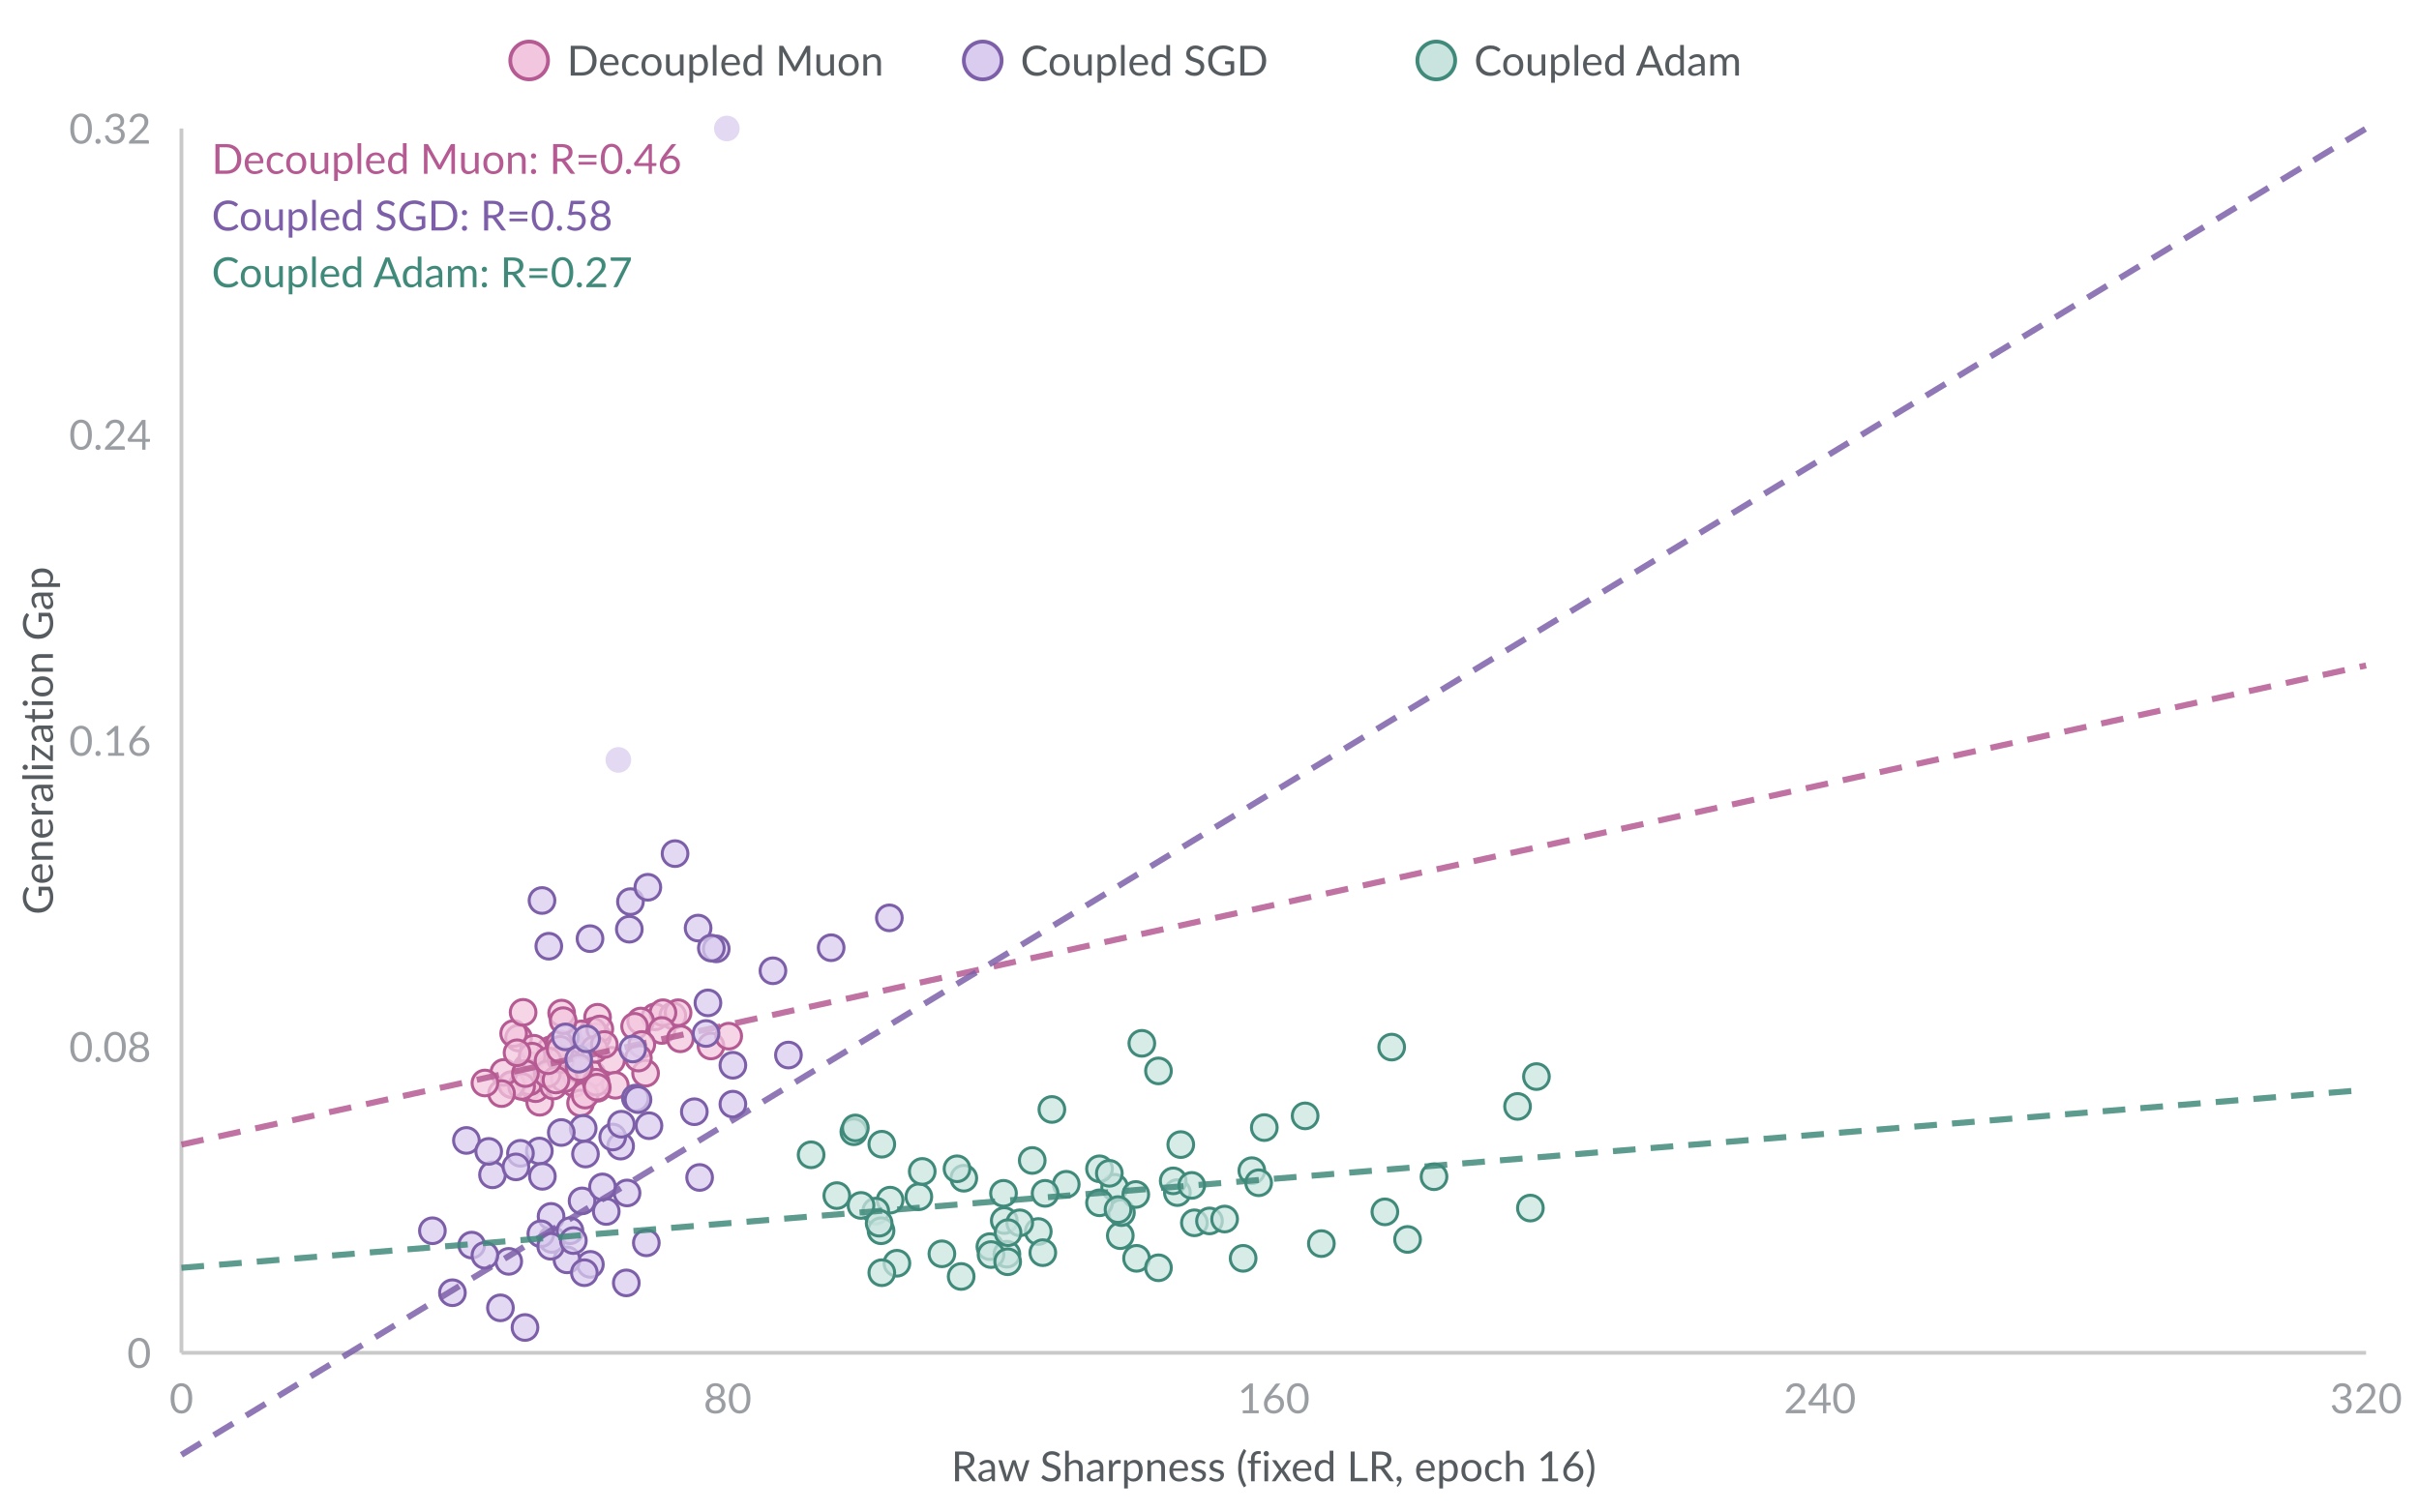
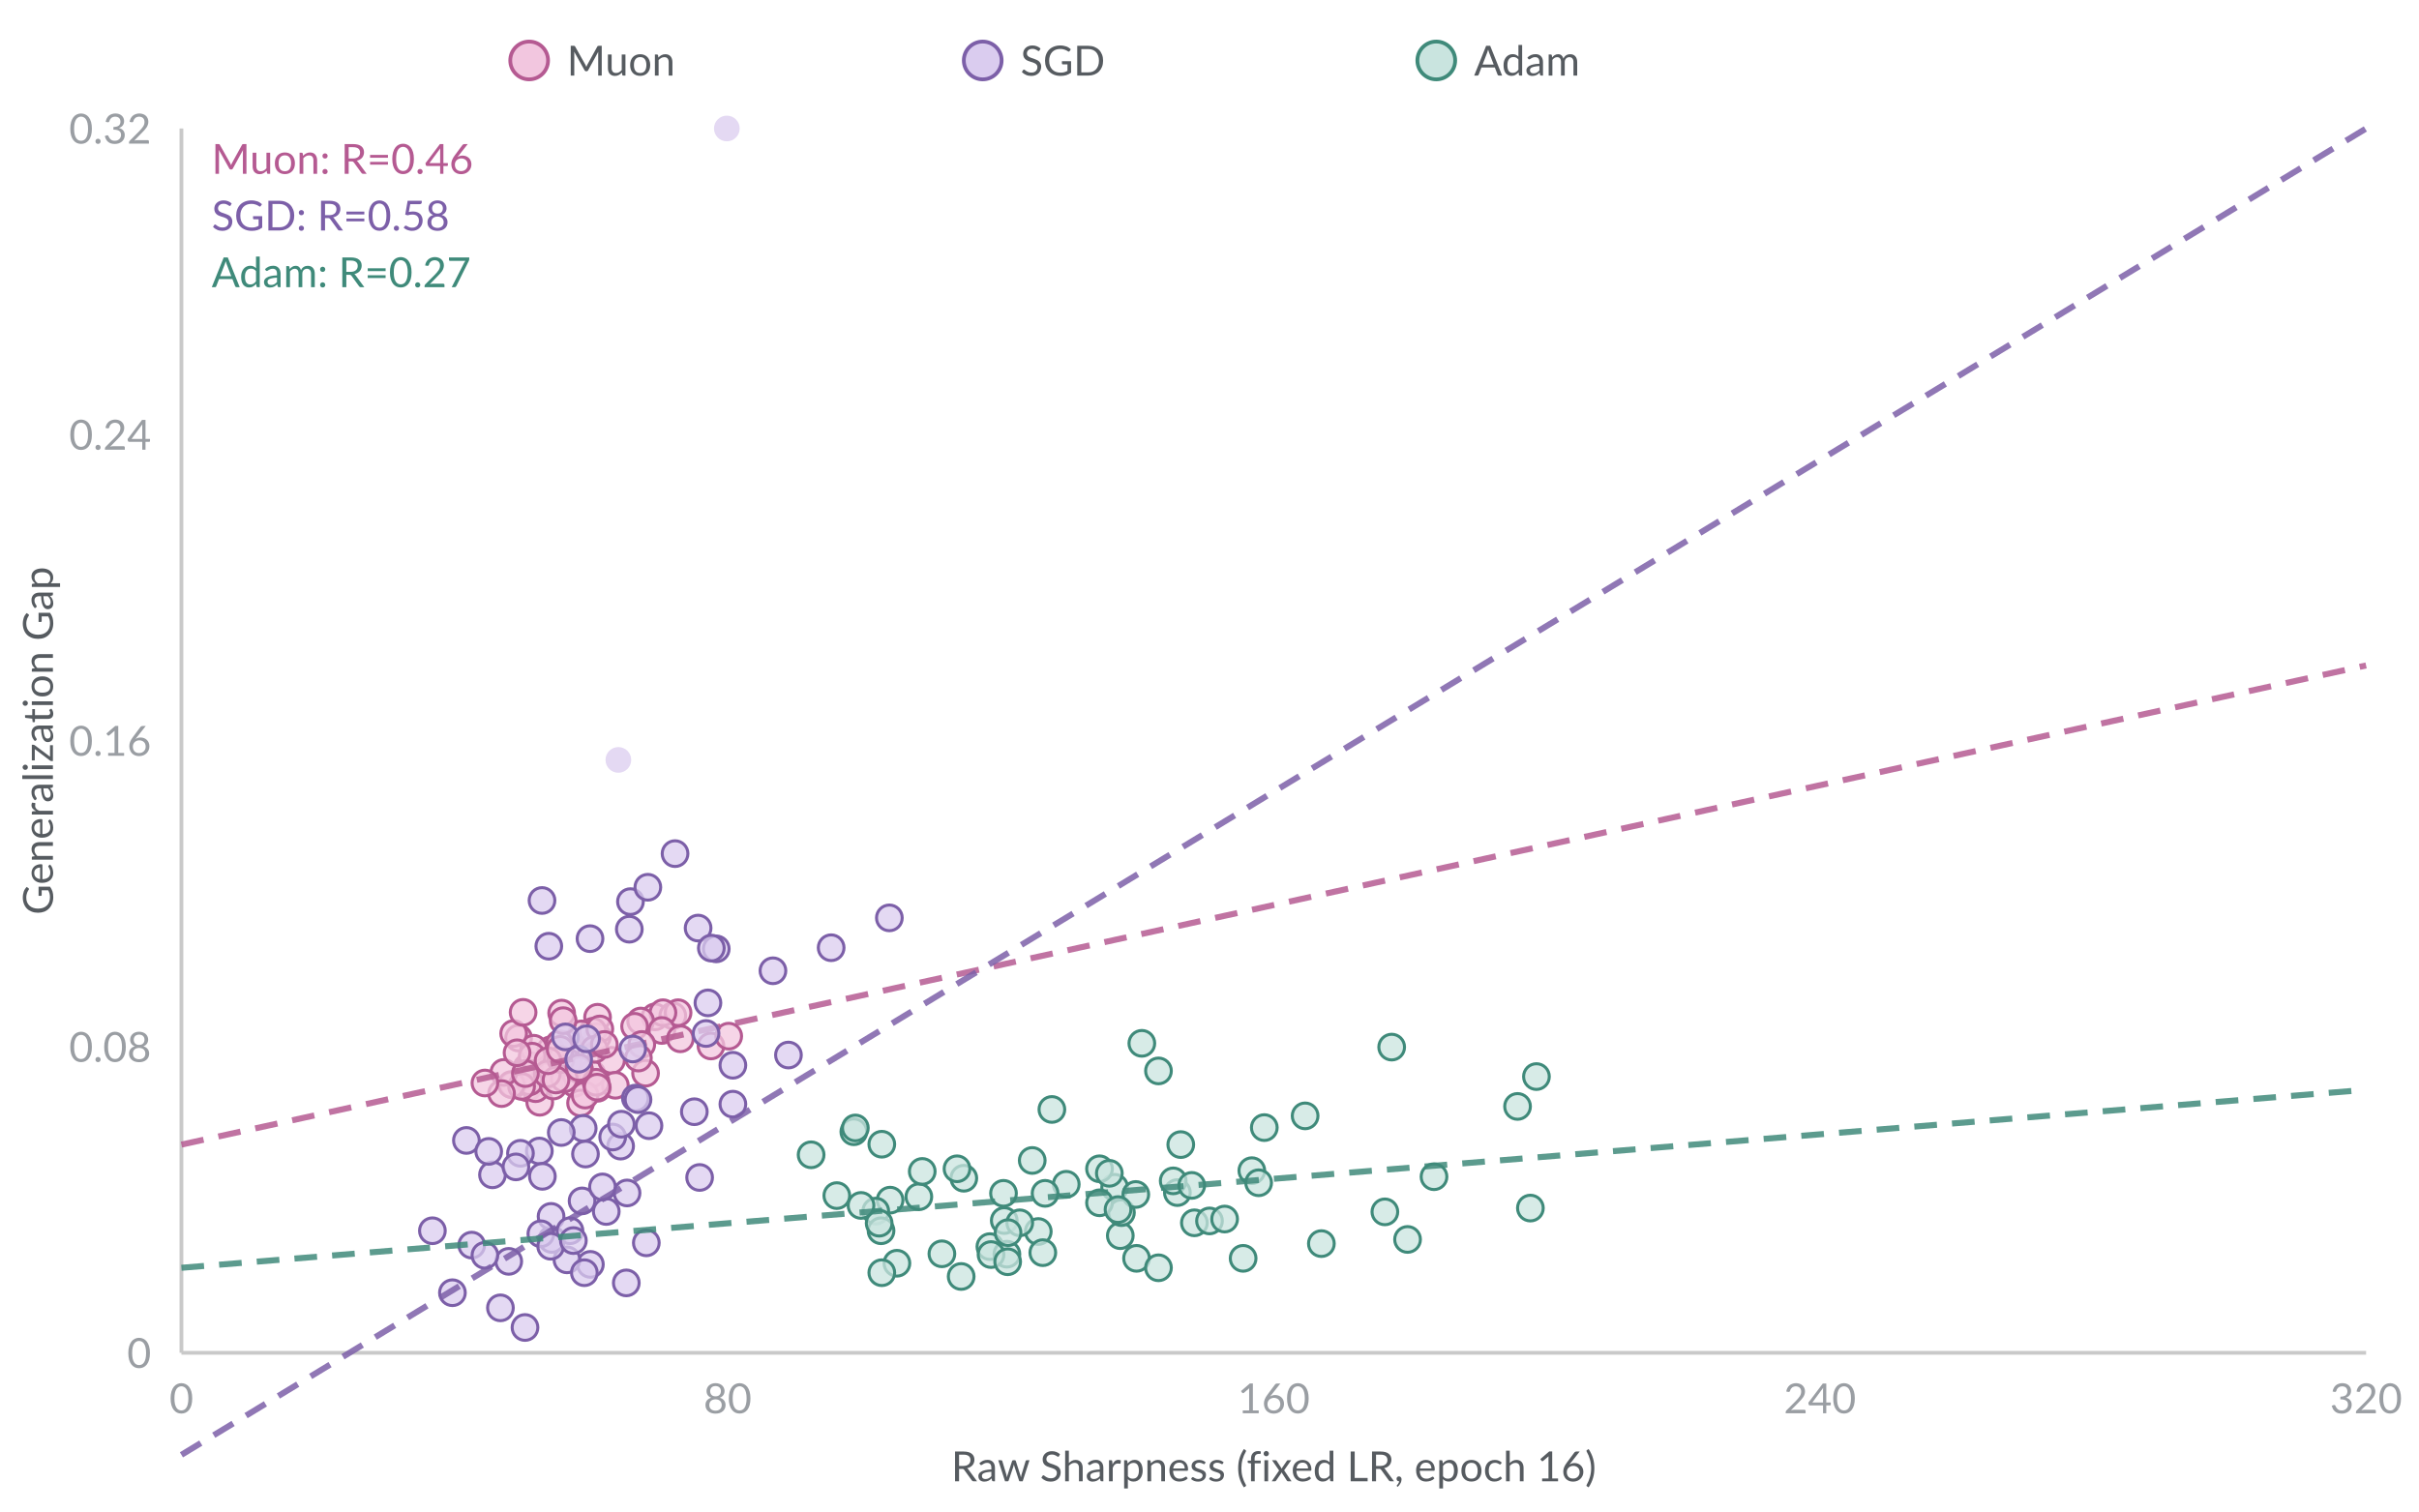
<svg xmlns="http://www.w3.org/2000/svg" viewBox="0 0 640 400" font-family="Lato, sans-serif" font-size="11">
  <line x1="48" y1="358" x2="626" y2="358" stroke="#c9c9c9" />
  <line x1="48" y1="34" x2="48" y2="358" stroke="#c9c9c9" />
  <text x="48.0" y="374" text-anchor="middle" fill="#9a9ea3">0</text>
  <text x="40" y="362.0" text-anchor="end" fill="#9a9ea3">0</text>
  <text x="192.5" y="374" text-anchor="middle" fill="#9a9ea3">80</text>
  <text x="40" y="281.0" text-anchor="end" fill="#9a9ea3">0.08</text>
  <text x="337.0" y="374" text-anchor="middle" fill="#9a9ea3">160</text>
  <text x="40" y="200.0" text-anchor="end" fill="#9a9ea3">0.16</text>
  <text x="481.5" y="374" text-anchor="middle" fill="#9a9ea3">240</text>
  <text x="40" y="119.0" text-anchor="end" fill="#9a9ea3">0.24</text>
  <text x="626.0" y="374" text-anchor="middle" fill="#9a9ea3">320</text>
  <text x="40" y="38.0" text-anchor="end" fill="#9a9ea3">0.32</text>
  <text x="337.0" y="392" text-anchor="middle" fill="#565B60">Raw Sharpness (fixed LR, epoch 16)</text>
  <text x="14" y="196.0" fill="#565B60" transform="rotate(-90 14 196.0)" text-anchor="middle">Generalization Gap</text>
  <circle cx="139.4" cy="282.5" r="3.4" fill="#F2C6DF" fill-opacity="0.75" stroke="#b55a92" stroke-width="0.8" />
  <circle cx="173.3" cy="269.1" r="3.4" fill="#F2C6DF" fill-opacity="0.75" stroke="#b55a92" stroke-width="0.8" />
  <circle cx="178.0" cy="268.8" r="3.4" fill="#F2C6DF" fill-opacity="0.75" stroke="#b55a92" stroke-width="0.8" />
  <circle cx="148.6" cy="268.1" r="3.4" fill="#F2C6DF" fill-opacity="0.75" stroke="#b55a92" stroke-width="0.8" />
  <circle cx="140.1" cy="281.9" r="3.4" fill="#F2C6DF" fill-opacity="0.75" stroke="#b55a92" stroke-width="0.8" />
  <circle cx="137.2" cy="274.7" r="3.4" fill="#F2C6DF" fill-opacity="0.75" stroke="#b55a92" stroke-width="0.8" />
  <circle cx="150.3" cy="276.4" r="3.4" fill="#F2C6DF" fill-opacity="0.75" stroke="#b55a92" stroke-width="0.8" />
  <circle cx="179.4" cy="268.0" r="3.4" fill="#F2C6DF" fill-opacity="0.75" stroke="#b55a92" stroke-width="0.8" />
  <circle cx="175.4" cy="268.0" r="3.4" fill="#F2C6DF" fill-opacity="0.75" stroke="#b55a92" stroke-width="0.8" />
  <circle cx="150.4" cy="281.2" r="3.4" fill="#F2C6DF" fill-opacity="0.75" stroke="#b55a92" stroke-width="0.8" />
  <circle cx="139.6" cy="287.9" r="3.4" fill="#F2C6DF" fill-opacity="0.75" stroke="#b55a92" stroke-width="0.8" />
  <circle cx="158.1" cy="288.0" r="3.4" fill="#F2C6DF" fill-opacity="0.75" stroke="#b55a92" stroke-width="0.8" />
  <circle cx="142.8" cy="291.7" r="3.4" fill="#F2C6DF" fill-opacity="0.75" stroke="#b55a92" stroke-width="0.8" />
  <circle cx="158.1" cy="269.2" r="3.4" fill="#F2C6DF" fill-opacity="0.75" stroke="#b55a92" stroke-width="0.8" />
  <circle cx="169.5" cy="270.2" r="3.4" fill="#F2C6DF" fill-opacity="0.75" stroke="#b55a92" stroke-width="0.8" />
  <circle cx="152.0" cy="286.7" r="3.4" fill="#F2C6DF" fill-opacity="0.75" stroke="#b55a92" stroke-width="0.8" />
  <circle cx="153.6" cy="291.9" r="3.4" fill="#F2C6DF" fill-opacity="0.75" stroke="#b55a92" stroke-width="0.8" />
  <circle cx="144.3" cy="284.7" r="3.4" fill="#F2C6DF" fill-opacity="0.75" stroke="#b55a92" stroke-width="0.8" />
  <circle cx="156.6" cy="284.2" r="3.4" fill="#F2C6DF" fill-opacity="0.75" stroke="#b55a92" stroke-width="0.8" />
  <circle cx="175.1" cy="272.7" r="3.4" fill="#F2C6DF" fill-opacity="0.75" stroke="#b55a92" stroke-width="0.8" />
  <circle cx="167.9" cy="271.6" r="3.4" fill="#F2C6DF" fill-opacity="0.75" stroke="#b55a92" stroke-width="0.8" />
  <circle cx="158.1" cy="274.3" r="3.4" fill="#F2C6DF" fill-opacity="0.75" stroke="#b55a92" stroke-width="0.8" />
  <circle cx="141.7" cy="288.1" r="3.4" fill="#F2C6DF" fill-opacity="0.75" stroke="#b55a92" stroke-width="0.8" />
  <circle cx="156.9" cy="272.9" r="3.4" fill="#F2C6DF" fill-opacity="0.75" stroke="#b55a92" stroke-width="0.8" />
  <circle cx="135.7" cy="287.1" r="3.4" fill="#F2C6DF" fill-opacity="0.75" stroke="#b55a92" stroke-width="0.8" />
  <circle cx="161.8" cy="280.6" r="3.4" fill="#F2C6DF" fill-opacity="0.75" stroke="#b55a92" stroke-width="0.8" />
  <circle cx="140.1" cy="286.3" r="3.4" fill="#F2C6DF" fill-opacity="0.75" stroke="#b55a92" stroke-width="0.8" />
  <circle cx="169.8" cy="276.4" r="3.4" fill="#F2C6DF" fill-opacity="0.75" stroke="#b55a92" stroke-width="0.8" />
  <circle cx="145.7" cy="277.8" r="3.4" fill="#F2C6DF" fill-opacity="0.75" stroke="#b55a92" stroke-width="0.8" />
  <circle cx="153.9" cy="273.6" r="3.4" fill="#F2C6DF" fill-opacity="0.75" stroke="#b55a92" stroke-width="0.8" />
  <circle cx="188.1" cy="276.8" r="3.4" fill="#F2C6DF" fill-opacity="0.75" stroke="#b55a92" stroke-width="0.8" />
  <circle cx="153.3" cy="283.1" r="3.4" fill="#F2C6DF" fill-opacity="0.75" stroke="#b55a92" stroke-width="0.8" />
  <circle cx="180.0" cy="274.9" r="3.4" fill="#F2C6DF" fill-opacity="0.75" stroke="#b55a92" stroke-width="0.8" />
  <circle cx="135.3" cy="287.0" r="3.4" fill="#F2C6DF" fill-opacity="0.75" stroke="#b55a92" stroke-width="0.8" />
  <circle cx="141.2" cy="277.4" r="3.4" fill="#F2C6DF" fill-opacity="0.75" stroke="#b55a92" stroke-width="0.8" />
  <circle cx="162.8" cy="287.2" r="3.4" fill="#F2C6DF" fill-opacity="0.75" stroke="#b55a92" stroke-width="0.8" />
  <circle cx="135.9" cy="273.5" r="3.4" fill="#F2C6DF" fill-opacity="0.75" stroke="#b55a92" stroke-width="0.8" />
  <circle cx="154.8" cy="289.8" r="3.4" fill="#F2C6DF" fill-opacity="0.75" stroke="#b55a92" stroke-width="0.8" />
  <circle cx="148.0" cy="276.2" r="3.4" fill="#F2C6DF" fill-opacity="0.75" stroke="#b55a92" stroke-width="0.8" />
  <circle cx="192.8" cy="274.2" r="3.4" fill="#F2C6DF" fill-opacity="0.75" stroke="#b55a92" stroke-width="0.8" />
  <circle cx="158.7" cy="272.3" r="3.4" fill="#F2C6DF" fill-opacity="0.75" stroke="#b55a92" stroke-width="0.8" />
  <circle cx="146.4" cy="287.4" r="3.4" fill="#F2C6DF" fill-opacity="0.75" stroke="#b55a92" stroke-width="0.8" />
  <circle cx="149.3" cy="285.5" r="3.4" fill="#F2C6DF" fill-opacity="0.75" stroke="#b55a92" stroke-width="0.8" />
  <circle cx="138.0" cy="287.5" r="3.4" fill="#F2C6DF" fill-opacity="0.75" stroke="#b55a92" stroke-width="0.8" />
  <circle cx="157.7" cy="286.4" r="3.4" fill="#F2C6DF" fill-opacity="0.75" stroke="#b55a92" stroke-width="0.8" />
  <circle cx="170.8" cy="284.0" r="3.4" fill="#F2C6DF" fill-opacity="0.75" stroke="#b55a92" stroke-width="0.8" />
  <circle cx="133.3" cy="283.8" r="3.4" fill="#F2C6DF" fill-opacity="0.75" stroke="#b55a92" stroke-width="0.8" />
  <circle cx="140.8" cy="279.5" r="3.4" fill="#F2C6DF" fill-opacity="0.75" stroke="#b55a92" stroke-width="0.8" />
  <circle cx="144.8" cy="284.2" r="3.4" fill="#F2C6DF" fill-opacity="0.75" stroke="#b55a92" stroke-width="0.8" />
  <circle cx="157.3" cy="277.7" r="3.4" fill="#F2C6DF" fill-opacity="0.75" stroke="#b55a92" stroke-width="0.8" />
  <circle cx="148.4" cy="280.4" r="3.4" fill="#F2C6DF" fill-opacity="0.75" stroke="#b55a92" stroke-width="0.8" />
  <circle cx="132.7" cy="289.4" r="3.4" fill="#F2C6DF" fill-opacity="0.75" stroke="#b55a92" stroke-width="0.8" />
  <circle cx="153.2" cy="282.5" r="3.4" fill="#F2C6DF" fill-opacity="0.75" stroke="#b55a92" stroke-width="0.8" />
  <circle cx="147.1" cy="285.8" r="3.4" fill="#F2C6DF" fill-opacity="0.75" stroke="#b55a92" stroke-width="0.8" />
  <circle cx="149.0" cy="270.1" r="3.4" fill="#F2C6DF" fill-opacity="0.75" stroke="#b55a92" stroke-width="0.8" />
  <circle cx="145.0" cy="280.7" r="3.4" fill="#F2C6DF" fill-opacity="0.75" stroke="#b55a92" stroke-width="0.8" />
  <circle cx="139.0" cy="284.1" r="3.4" fill="#F2C6DF" fill-opacity="0.75" stroke="#b55a92" stroke-width="0.8" />
  <circle cx="159.9" cy="276.4" r="3.4" fill="#F2C6DF" fill-opacity="0.75" stroke="#b55a92" stroke-width="0.8" />
  <circle cx="136.8" cy="278.6" r="3.4" fill="#F2C6DF" fill-opacity="0.75" stroke="#b55a92" stroke-width="0.8" />
  <circle cx="138.4" cy="267.9" r="3.4" fill="#F2C6DF" fill-opacity="0.75" stroke="#b55a92" stroke-width="0.8" />
  <circle cx="168.9" cy="280.0" r="3.4" fill="#F2C6DF" fill-opacity="0.75" stroke="#b55a92" stroke-width="0.8" />
  <circle cx="128.3" cy="286.6" r="3.4" fill="#F2C6DF" fill-opacity="0.75" stroke="#b55a92" stroke-width="0.8" />
  <circle cx="148.2" cy="277.7" r="3.4" fill="#F2C6DF" fill-opacity="0.75" stroke="#b55a92" stroke-width="0.8" />
  <circle cx="158.0" cy="287.7" r="3.4" fill="#F2C6DF" fill-opacity="0.75" stroke="#b55a92" stroke-width="0.8" />
  <line x1="48.0" y1="302.9" x2="626.0" y2="176.1" stroke="#b55a92" stroke-width="1.6" opacity="0.85" stroke-dasharray="6 4" />
-   <text x="56" y="46" fill="#b55a92">Decoupled Muon: R=0.46</text>
+   <text x="56" y="46" fill="#b55a92">Muon: R=0.46</text>
  <circle cx="142.7" cy="304.6" r="3.4" fill="#DACCEF" fill-opacity="0.75" stroke="#7c5fa8" stroke-width="0.8" />
  <circle cx="154.0" cy="317.8" r="3.4" fill="#DACCEF" fill-opacity="0.75" stroke="#7c5fa8" stroke-width="0.8" />
  <circle cx="189.5" cy="251.1" r="3.4" fill="#DACCEF" fill-opacity="0.75" stroke="#7c5fa8" stroke-width="0.8" />
  <circle cx="193.9" cy="292.2" r="3.4" fill="#DACCEF" fill-opacity="0.75" stroke="#7c5fa8" stroke-width="0.8" />
  <circle cx="132.4" cy="346.1" r="3.4" fill="#DACCEF" fill-opacity="0.75" stroke="#7c5fa8" stroke-width="0.8" />
  <circle cx="164.2" cy="303.3" r="3.4" fill="#DACCEF" fill-opacity="0.75" stroke="#7c5fa8" stroke-width="0.8" />
  <circle cx="187.3" cy="265.4" r="3.4" fill="#DACCEF" fill-opacity="0.75" stroke="#7c5fa8" stroke-width="0.8" />
  <circle cx="171.0" cy="328.9" r="3.4" fill="#DACCEF" fill-opacity="0.75" stroke="#7c5fa8" stroke-width="0.8" />
  <circle cx="146.0" cy="328.0" r="3.4" fill="#DACCEF" fill-opacity="0.75" stroke="#7c5fa8" stroke-width="0.8" />
  <circle cx="235.3" cy="242.9" r="3.4" fill="#DACCEF" fill-opacity="0.75" stroke="#7c5fa8" stroke-width="0.8" />
  <circle cx="204.5" cy="256.9" r="3.4" fill="#DACCEF" fill-opacity="0.75" stroke="#7c5fa8" stroke-width="0.8" />
  <circle cx="145.8" cy="321.9" r="3.4" fill="#DACCEF" fill-opacity="0.75" stroke="#7c5fa8" stroke-width="0.8" />
  <circle cx="156.2" cy="334.6" r="3.4" fill="#DACCEF" fill-opacity="0.75" stroke="#7c5fa8" stroke-width="0.8" />
  <circle cx="154.9" cy="305.4" r="3.4" fill="#DACCEF" fill-opacity="0.75" stroke="#7c5fa8" stroke-width="0.8" />
  <circle cx="166.5" cy="245.9" r="3.4" fill="#DACCEF" fill-opacity="0.75" stroke="#7c5fa8" stroke-width="0.8" />
  <circle cx="124.8" cy="329.5" r="3.4" fill="#DACCEF" fill-opacity="0.75" stroke="#7c5fa8" stroke-width="0.8" />
  <circle cx="123.4" cy="301.8" r="3.4" fill="#DACCEF" fill-opacity="0.75" stroke="#7c5fa8" stroke-width="0.8" />
  <circle cx="134.6" cy="333.8" r="3.4" fill="#DACCEF" fill-opacity="0.75" stroke="#7c5fa8" stroke-width="0.8" />
  <circle cx="130.3" cy="310.9" r="3.4" fill="#DACCEF" fill-opacity="0.75" stroke="#7c5fa8" stroke-width="0.8" />
  <circle cx="165.7" cy="339.5" r="3.4" fill="#DACCEF" fill-opacity="0.75" stroke="#7c5fa8" stroke-width="0.8" />
  <circle cx="166.8" cy="238.6" r="3.4" fill="#DACCEF" fill-opacity="0.75" stroke="#7c5fa8" stroke-width="0.8" />
  <circle cx="193.9" cy="281.9" r="3.4" fill="#DACCEF" fill-opacity="0.75" stroke="#7c5fa8" stroke-width="0.8" />
  <circle cx="178.6" cy="225.9" r="3.4" fill="#DACCEF" fill-opacity="0.75" stroke="#7c5fa8" stroke-width="0.8" />
  <circle cx="138.9" cy="351.3" r="3.4" fill="#DACCEF" fill-opacity="0.75" stroke="#7c5fa8" stroke-width="0.8" />
  <circle cx="167.4" cy="277.6" r="3.4" fill="#DACCEF" fill-opacity="0.75" stroke="#7c5fa8" stroke-width="0.8" />
  <circle cx="143.1" cy="326.5" r="3.4" fill="#DACCEF" fill-opacity="0.75" stroke="#7c5fa8" stroke-width="0.8" />
  <circle cx="183.7" cy="294.2" r="3.4" fill="#DACCEF" fill-opacity="0.75" stroke="#7c5fa8" stroke-width="0.8" />
  <circle cx="168.1" cy="290.6" r="3.4" fill="#DACCEF" fill-opacity="0.75" stroke="#7c5fa8" stroke-width="0.8" />
  <circle cx="192.3" cy="34.0" r="3.4" fill="#DACCEF" fill-opacity="0.75" />
  <circle cx="150.8" cy="325.7" r="3.4" fill="#DACCEF" fill-opacity="0.75" stroke="#7c5fa8" stroke-width="0.8" />
  <circle cx="150.0" cy="333.4" r="3.4" fill="#DACCEF" fill-opacity="0.75" stroke="#7c5fa8" stroke-width="0.8" />
  <circle cx="184.7" cy="245.6" r="3.4" fill="#DACCEF" fill-opacity="0.75" stroke="#7c5fa8" stroke-width="0.8" />
  <circle cx="162.1" cy="300.9" r="3.4" fill="#DACCEF" fill-opacity="0.75" stroke="#7c5fa8" stroke-width="0.8" />
  <circle cx="188.2" cy="250.9" r="3.4" fill="#DACCEF" fill-opacity="0.75" stroke="#7c5fa8" stroke-width="0.8" />
  <circle cx="114.4" cy="325.7" r="3.4" fill="#DACCEF" fill-opacity="0.75" stroke="#7c5fa8" stroke-width="0.8" />
  <circle cx="219.9" cy="250.8" r="3.4" fill="#DACCEF" fill-opacity="0.75" stroke="#7c5fa8" stroke-width="0.8" />
  <circle cx="153.1" cy="280.3" r="3.4" fill="#DACCEF" fill-opacity="0.75" stroke="#7c5fa8" stroke-width="0.8" />
  <circle cx="137.7" cy="305.2" r="3.4" fill="#DACCEF" fill-opacity="0.75" stroke="#7c5fa8" stroke-width="0.8" />
  <circle cx="163.6" cy="201.1" r="3.4" fill="#DACCEF" fill-opacity="0.75" />
  <circle cx="145.7" cy="329.8" r="3.4" fill="#DACCEF" fill-opacity="0.75" stroke="#7c5fa8" stroke-width="0.8" />
  <circle cx="149.6" cy="274.4" r="3.4" fill="#DACCEF" fill-opacity="0.75" stroke="#7c5fa8" stroke-width="0.8" />
  <circle cx="145.2" cy="250.4" r="3.4" fill="#DACCEF" fill-opacity="0.75" stroke="#7c5fa8" stroke-width="0.8" />
  <circle cx="185.1" cy="311.6" r="3.4" fill="#DACCEF" fill-opacity="0.75" stroke="#7c5fa8" stroke-width="0.8" />
  <circle cx="154.3" cy="298.6" r="3.4" fill="#DACCEF" fill-opacity="0.75" stroke="#7c5fa8" stroke-width="0.8" />
  <circle cx="119.7" cy="342.1" r="3.4" fill="#DACCEF" fill-opacity="0.75" stroke="#7c5fa8" stroke-width="0.8" />
  <circle cx="171.7" cy="297.9" r="3.4" fill="#DACCEF" fill-opacity="0.75" stroke="#7c5fa8" stroke-width="0.8" />
  <circle cx="160.4" cy="320.6" r="3.4" fill="#DACCEF" fill-opacity="0.75" stroke="#7c5fa8" stroke-width="0.8" />
  <circle cx="143.5" cy="311.3" r="3.4" fill="#DACCEF" fill-opacity="0.75" stroke="#7c5fa8" stroke-width="0.8" />
  <circle cx="168.8" cy="291.0" r="3.4" fill="#DACCEF" fill-opacity="0.75" stroke="#7c5fa8" stroke-width="0.8" />
  <circle cx="186.8" cy="273.5" r="3.4" fill="#DACCEF" fill-opacity="0.75" stroke="#7c5fa8" stroke-width="0.8" />
  <circle cx="156.1" cy="248.4" r="3.4" fill="#DACCEF" fill-opacity="0.75" stroke="#7c5fa8" stroke-width="0.8" />
  <circle cx="143.4" cy="238.3" r="3.4" fill="#DACCEF" fill-opacity="0.75" stroke="#7c5fa8" stroke-width="0.8" />
  <circle cx="151.7" cy="328.3" r="3.4" fill="#DACCEF" fill-opacity="0.75" stroke="#7c5fa8" stroke-width="0.8" />
  <circle cx="136.5" cy="308.8" r="3.4" fill="#DACCEF" fill-opacity="0.75" stroke="#7c5fa8" stroke-width="0.8" />
  <circle cx="159.4" cy="314.1" r="3.4" fill="#DACCEF" fill-opacity="0.75" stroke="#7c5fa8" stroke-width="0.8" />
  <circle cx="154.6" cy="336.8" r="3.4" fill="#DACCEF" fill-opacity="0.75" stroke="#7c5fa8" stroke-width="0.8" />
  <circle cx="129.3" cy="304.7" r="3.4" fill="#DACCEF" fill-opacity="0.75" stroke="#7c5fa8" stroke-width="0.8" />
  <circle cx="155.2" cy="274.9" r="3.4" fill="#DACCEF" fill-opacity="0.75" stroke="#7c5fa8" stroke-width="0.8" />
  <circle cx="148.5" cy="299.7" r="3.4" fill="#DACCEF" fill-opacity="0.75" stroke="#7c5fa8" stroke-width="0.8" />
  <circle cx="128.3" cy="332.2" r="3.4" fill="#DACCEF" fill-opacity="0.75" stroke="#7c5fa8" stroke-width="0.8" />
  <circle cx="165.9" cy="315.7" r="3.4" fill="#DACCEF" fill-opacity="0.75" stroke="#7c5fa8" stroke-width="0.8" />
  <circle cx="164.4" cy="297.5" r="3.4" fill="#DACCEF" fill-opacity="0.75" stroke="#7c5fa8" stroke-width="0.8" />
  <circle cx="171.4" cy="234.8" r="3.4" fill="#DACCEF" fill-opacity="0.75" stroke="#7c5fa8" stroke-width="0.8" />
  <circle cx="208.6" cy="279.2" r="3.4" fill="#DACCEF" fill-opacity="0.75" stroke="#7c5fa8" stroke-width="0.8" />
  <line x1="48.0" y1="385.0" x2="626.0" y2="34.0" stroke="#7c5fa8" stroke-width="1.6" opacity="0.85" stroke-dasharray="6 4" />
-   <text x="56" y="61" fill="#7c5fa8">Coupled SGD: R=0.58</text>
+   <text x="56" y="61" fill="#7c5fa8">SGD: R=0.58</text>
  <circle cx="273.1" cy="307.1" r="3.4" fill="#C9E4DF" fill-opacity="0.75" stroke="#3f8a7a" stroke-width="0.8" />
  <circle cx="225.9" cy="299.5" r="3.4" fill="#C9E4DF" fill-opacity="0.75" stroke="#3f8a7a" stroke-width="0.8" />
  <circle cx="302.1" cy="276.1" r="3.4" fill="#C9E4DF" fill-opacity="0.75" stroke="#3f8a7a" stroke-width="0.8" />
  <circle cx="316.0" cy="323.6" r="3.4" fill="#C9E4DF" fill-opacity="0.75" stroke="#3f8a7a" stroke-width="0.8" />
  <circle cx="254.3" cy="337.8" r="3.4" fill="#C9E4DF" fill-opacity="0.75" stroke="#3f8a7a" stroke-width="0.8" />
  <circle cx="243.1" cy="316.7" r="3.4" fill="#C9E4DF" fill-opacity="0.75" stroke="#3f8a7a" stroke-width="0.8" />
  <circle cx="306.5" cy="283.4" r="3.4" fill="#C9E4DF" fill-opacity="0.75" stroke="#3f8a7a" stroke-width="0.8" />
  <circle cx="300.7" cy="333.0" r="3.4" fill="#C9E4DF" fill-opacity="0.75" stroke="#3f8a7a" stroke-width="0.8" />
  <circle cx="294.9" cy="314.2" r="3.4" fill="#C9E4DF" fill-opacity="0.75" stroke="#3f8a7a" stroke-width="0.8" />
  <circle cx="290.9" cy="309.3" r="3.4" fill="#C9E4DF" fill-opacity="0.75" stroke="#3f8a7a" stroke-width="0.8" />
  <circle cx="255.0" cy="311.8" r="3.4" fill="#C9E4DF" fill-opacity="0.75" stroke="#3f8a7a" stroke-width="0.8" />
  <circle cx="296.4" cy="327.0" r="3.4" fill="#C9E4DF" fill-opacity="0.75" stroke="#3f8a7a" stroke-width="0.8" />
  <circle cx="320.0" cy="323.1" r="3.4" fill="#C9E4DF" fill-opacity="0.75" stroke="#3f8a7a" stroke-width="0.8" />
  <circle cx="235.5" cy="317.6" r="3.4" fill="#C9E4DF" fill-opacity="0.75" stroke="#3f8a7a" stroke-width="0.8" />
  <circle cx="331.2" cy="309.8" r="3.4" fill="#C9E4DF" fill-opacity="0.75" stroke="#3f8a7a" stroke-width="0.8" />
  <circle cx="265.5" cy="315.8" r="3.4" fill="#C9E4DF" fill-opacity="0.75" stroke="#3f8a7a" stroke-width="0.8" />
  <circle cx="312.4" cy="302.9" r="3.4" fill="#C9E4DF" fill-opacity="0.75" stroke="#3f8a7a" stroke-width="0.8" />
  <circle cx="311.5" cy="315.6" r="3.4" fill="#C9E4DF" fill-opacity="0.75" stroke="#3f8a7a" stroke-width="0.8" />
  <circle cx="265.7" cy="323.0" r="3.4" fill="#C9E4DF" fill-opacity="0.75" stroke="#3f8a7a" stroke-width="0.8" />
  <circle cx="333.0" cy="313.0" r="3.4" fill="#C9E4DF" fill-opacity="0.75" stroke="#3f8a7a" stroke-width="0.8" />
  <circle cx="253.2" cy="309.3" r="3.4" fill="#C9E4DF" fill-opacity="0.75" stroke="#3f8a7a" stroke-width="0.8" />
  <circle cx="282.1" cy="313.4" r="3.4" fill="#C9E4DF" fill-opacity="0.75" stroke="#3f8a7a" stroke-width="0.8" />
  <circle cx="214.6" cy="305.6" r="3.4" fill="#C9E4DF" fill-opacity="0.75" stroke="#3f8a7a" stroke-width="0.8" />
  <circle cx="231.7" cy="320.5" r="3.4" fill="#C9E4DF" fill-opacity="0.75" stroke="#3f8a7a" stroke-width="0.8" />
  <circle cx="274.7" cy="325.9" r="3.4" fill="#C9E4DF" fill-opacity="0.75" stroke="#3f8a7a" stroke-width="0.8" />
  <circle cx="261.9" cy="329.9" r="3.4" fill="#C9E4DF" fill-opacity="0.75" stroke="#3f8a7a" stroke-width="0.8" />
  <circle cx="310.4" cy="312.5" r="3.4" fill="#C9E4DF" fill-opacity="0.75" stroke="#3f8a7a" stroke-width="0.8" />
  <circle cx="278.3" cy="293.6" r="3.4" fill="#C9E4DF" fill-opacity="0.75" stroke="#3f8a7a" stroke-width="0.8" />
  <circle cx="296.7" cy="320.9" r="3.4" fill="#C9E4DF" fill-opacity="0.75" stroke="#3f8a7a" stroke-width="0.8" />
  <circle cx="334.5" cy="298.4" r="3.4" fill="#C9E4DF" fill-opacity="0.75" stroke="#3f8a7a" stroke-width="0.8" />
  <circle cx="249.2" cy="331.8" r="3.4" fill="#C9E4DF" fill-opacity="0.75" stroke="#3f8a7a" stroke-width="0.8" />
  <circle cx="349.6" cy="329.1" r="3.4" fill="#C9E4DF" fill-opacity="0.75" stroke="#3f8a7a" stroke-width="0.8" />
  <circle cx="221.4" cy="316.4" r="3.4" fill="#C9E4DF" fill-opacity="0.75" stroke="#3f8a7a" stroke-width="0.8" />
  <circle cx="379.4" cy="311.4" r="3.4" fill="#C9E4DF" fill-opacity="0.75" stroke="#3f8a7a" stroke-width="0.8" />
  <circle cx="306.5" cy="335.5" r="3.4" fill="#C9E4DF" fill-opacity="0.75" stroke="#3f8a7a" stroke-width="0.8" />
  <circle cx="233.3" cy="302.8" r="3.4" fill="#C9E4DF" fill-opacity="0.75" stroke="#3f8a7a" stroke-width="0.8" />
  <circle cx="244.0" cy="310.0" r="3.4" fill="#C9E4DF" fill-opacity="0.75" stroke="#3f8a7a" stroke-width="0.8" />
  <circle cx="276.5" cy="315.8" r="3.4" fill="#C9E4DF" fill-opacity="0.75" stroke="#3f8a7a" stroke-width="0.8" />
  <circle cx="290.9" cy="318.3" r="3.4" fill="#C9E4DF" fill-opacity="0.75" stroke="#3f8a7a" stroke-width="0.8" />
  <circle cx="237.3" cy="334.3" r="3.4" fill="#C9E4DF" fill-opacity="0.75" stroke="#3f8a7a" stroke-width="0.8" />
  <circle cx="269.8" cy="323.6" r="3.4" fill="#C9E4DF" fill-opacity="0.75" stroke="#3f8a7a" stroke-width="0.8" />
  <circle cx="300.5" cy="316.1" r="3.4" fill="#C9E4DF" fill-opacity="0.75" stroke="#3f8a7a" stroke-width="0.8" />
  <circle cx="328.9" cy="333.0" r="3.4" fill="#C9E4DF" fill-opacity="0.75" stroke="#3f8a7a" stroke-width="0.8" />
  <circle cx="266.4" cy="331.9" r="3.4" fill="#C9E4DF" fill-opacity="0.75" stroke="#3f8a7a" stroke-width="0.8" />
  <circle cx="233.1" cy="325.7" r="3.4" fill="#C9E4DF" fill-opacity="0.75" stroke="#3f8a7a" stroke-width="0.8" />
  <circle cx="324.0" cy="322.6" r="3.4" fill="#C9E4DF" fill-opacity="0.75" stroke="#3f8a7a" stroke-width="0.8" />
  <circle cx="372.4" cy="328.0" r="3.4" fill="#C9E4DF" fill-opacity="0.75" stroke="#3f8a7a" stroke-width="0.8" />
  <circle cx="345.3" cy="295.3" r="3.4" fill="#C9E4DF" fill-opacity="0.75" stroke="#3f8a7a" stroke-width="0.8" />
  <circle cx="232.6" cy="323.7" r="3.4" fill="#C9E4DF" fill-opacity="0.75" stroke="#3f8a7a" stroke-width="0.8" />
  <circle cx="233.3" cy="336.8" r="3.4" fill="#C9E4DF" fill-opacity="0.75" stroke="#3f8a7a" stroke-width="0.8" />
  <circle cx="315.3" cy="313.7" r="3.4" fill="#C9E4DF" fill-opacity="0.75" stroke="#3f8a7a" stroke-width="0.8" />
  <circle cx="275.9" cy="331.5" r="3.4" fill="#C9E4DF" fill-opacity="0.75" stroke="#3f8a7a" stroke-width="0.8" />
  <circle cx="401.5" cy="292.8" r="3.4" fill="#C9E4DF" fill-opacity="0.75" stroke="#3f8a7a" stroke-width="0.8" />
  <circle cx="404.9" cy="319.7" r="3.4" fill="#C9E4DF" fill-opacity="0.75" stroke="#3f8a7a" stroke-width="0.8" />
  <circle cx="262.2" cy="332.0" r="3.4" fill="#C9E4DF" fill-opacity="0.75" stroke="#3f8a7a" stroke-width="0.8" />
  <circle cx="295.8" cy="320.1" r="3.4" fill="#C9E4DF" fill-opacity="0.75" stroke="#3f8a7a" stroke-width="0.8" />
  <circle cx="266.7" cy="326.2" r="3.4" fill="#C9E4DF" fill-opacity="0.75" stroke="#3f8a7a" stroke-width="0.8" />
  <circle cx="226.3" cy="298.5" r="3.4" fill="#C9E4DF" fill-opacity="0.75" stroke="#3f8a7a" stroke-width="0.8" />
  <circle cx="366.4" cy="320.7" r="3.4" fill="#C9E4DF" fill-opacity="0.75" stroke="#3f8a7a" stroke-width="0.8" />
  <circle cx="266.6" cy="333.9" r="3.4" fill="#C9E4DF" fill-opacity="0.75" stroke="#3f8a7a" stroke-width="0.8" />
  <circle cx="293.5" cy="310.5" r="3.4" fill="#C9E4DF" fill-opacity="0.75" stroke="#3f8a7a" stroke-width="0.8" />
  <circle cx="368.2" cy="277.1" r="3.4" fill="#C9E4DF" fill-opacity="0.75" stroke="#3f8a7a" stroke-width="0.8" />
  <circle cx="227.8" cy="319.0" r="3.4" fill="#C9E4DF" fill-opacity="0.75" stroke="#3f8a7a" stroke-width="0.8" />
  <circle cx="406.5" cy="284.9" r="3.4" fill="#C9E4DF" fill-opacity="0.75" stroke="#3f8a7a" stroke-width="0.8" />
  <line x1="48.0" y1="335.5" x2="626.0" y2="288.4" stroke="#3f8a7a" stroke-width="1.6" opacity="0.85" stroke-dasharray="6 4" />
-   <text x="56" y="76" fill="#3f8a7a">Coupled Adam: R=0.27</text>
+   <text x="56" y="76" fill="#3f8a7a">Adam: R=0.27</text>
  <circle cx="140.0" cy="16" r="5" fill="#F2C6DF" stroke="#b55a92" />
-   <text x="150.0" y="20" fill="#565B60">Decoupled Muon</text>
+   <text x="150.0" y="20" fill="#565B60">Muon</text>
  <circle cx="260.0" cy="16" r="5" fill="#DACCEF" stroke="#7c5fa8" />
-   <text x="270.0" y="20" fill="#565B60">Coupled SGD</text>
+   <text x="270.0" y="20" fill="#565B60">SGD</text>
  <circle cx="380.0" cy="16" r="5" fill="#C9E4DF" stroke="#3f8a7a" />
-   <text x="390.0" y="20" fill="#565B60">Coupled Adam</text>
+   <text x="390.0" y="20" fill="#565B60">Adam</text>
</svg>
